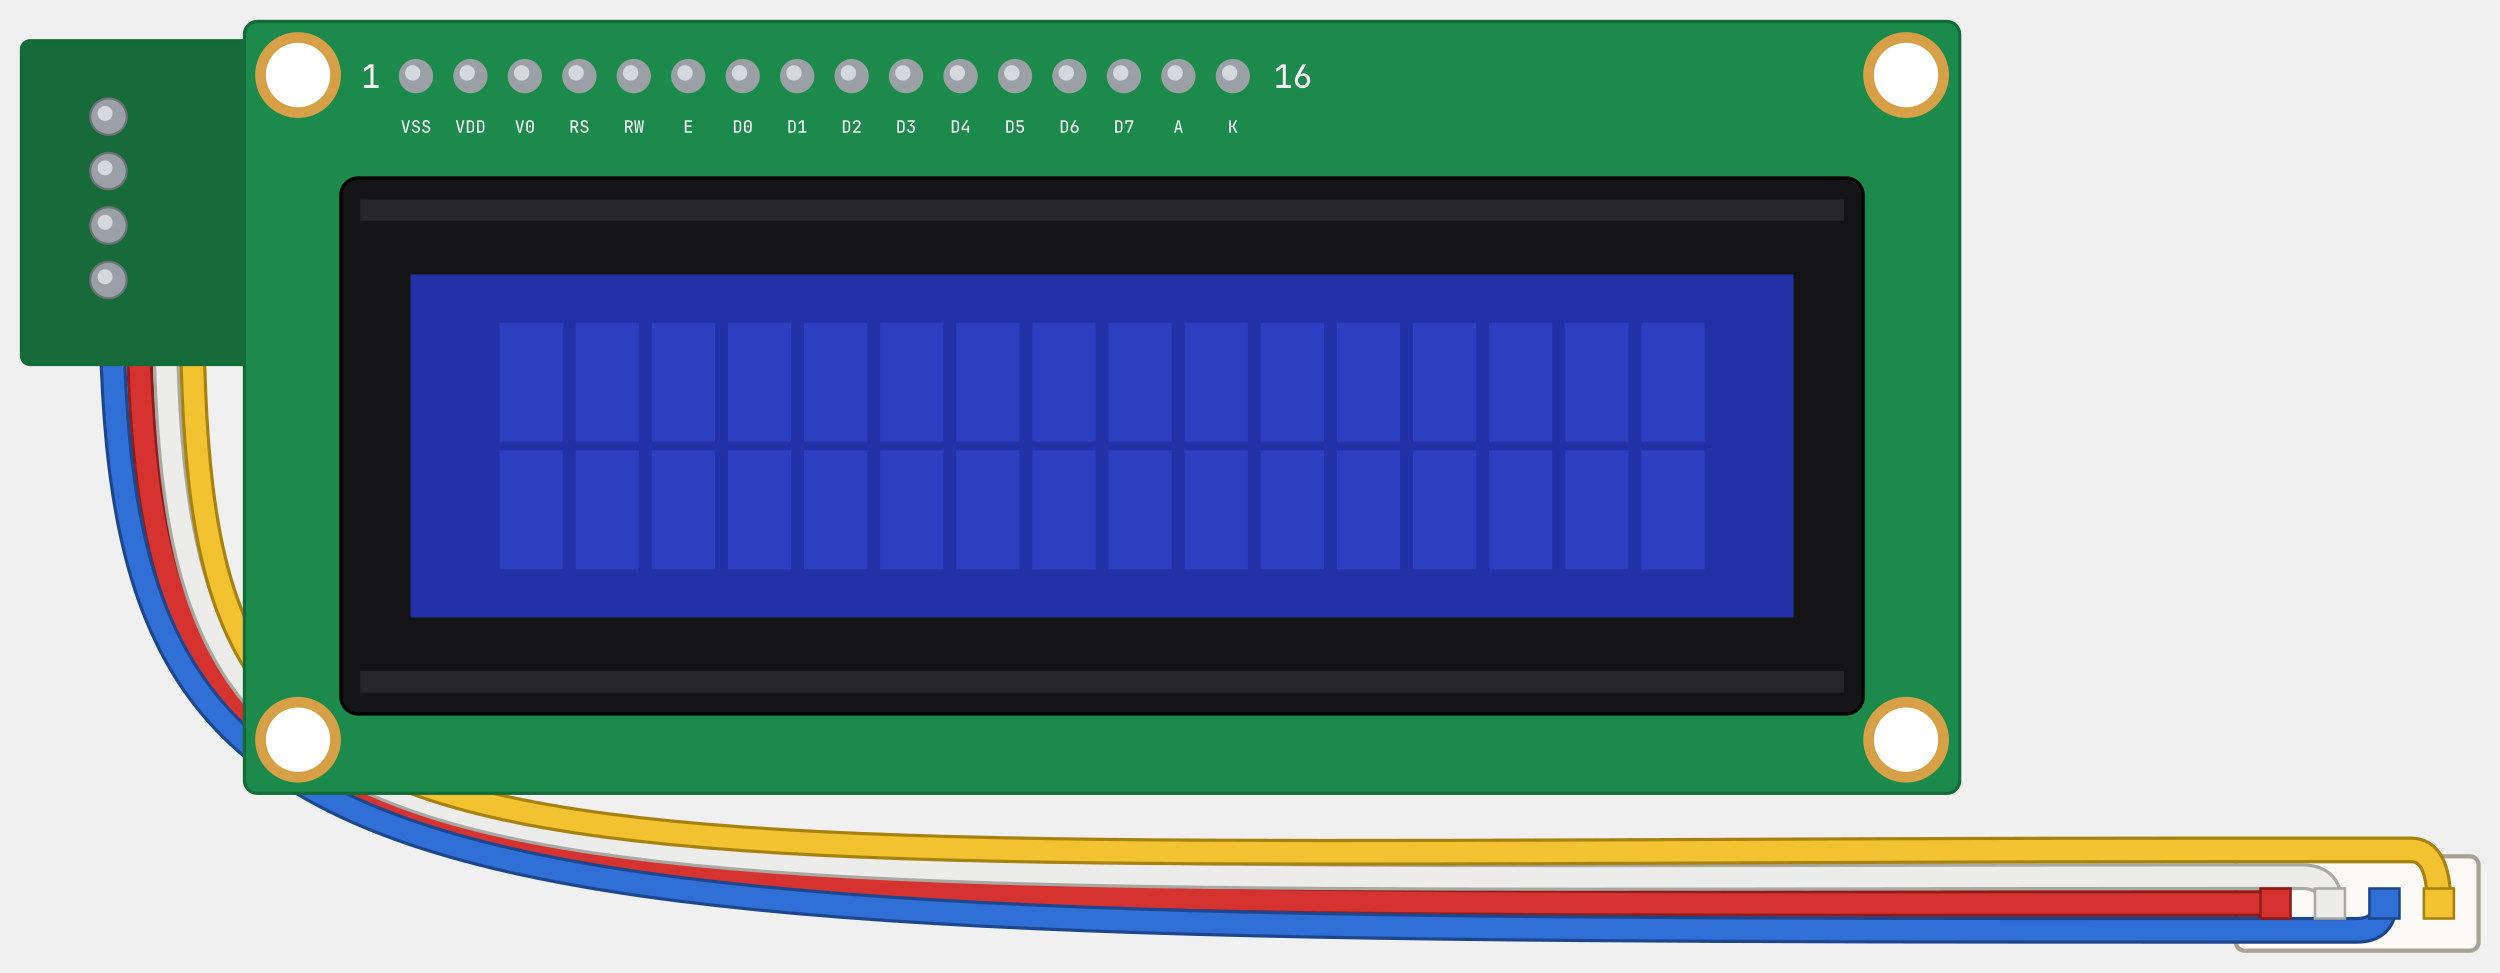
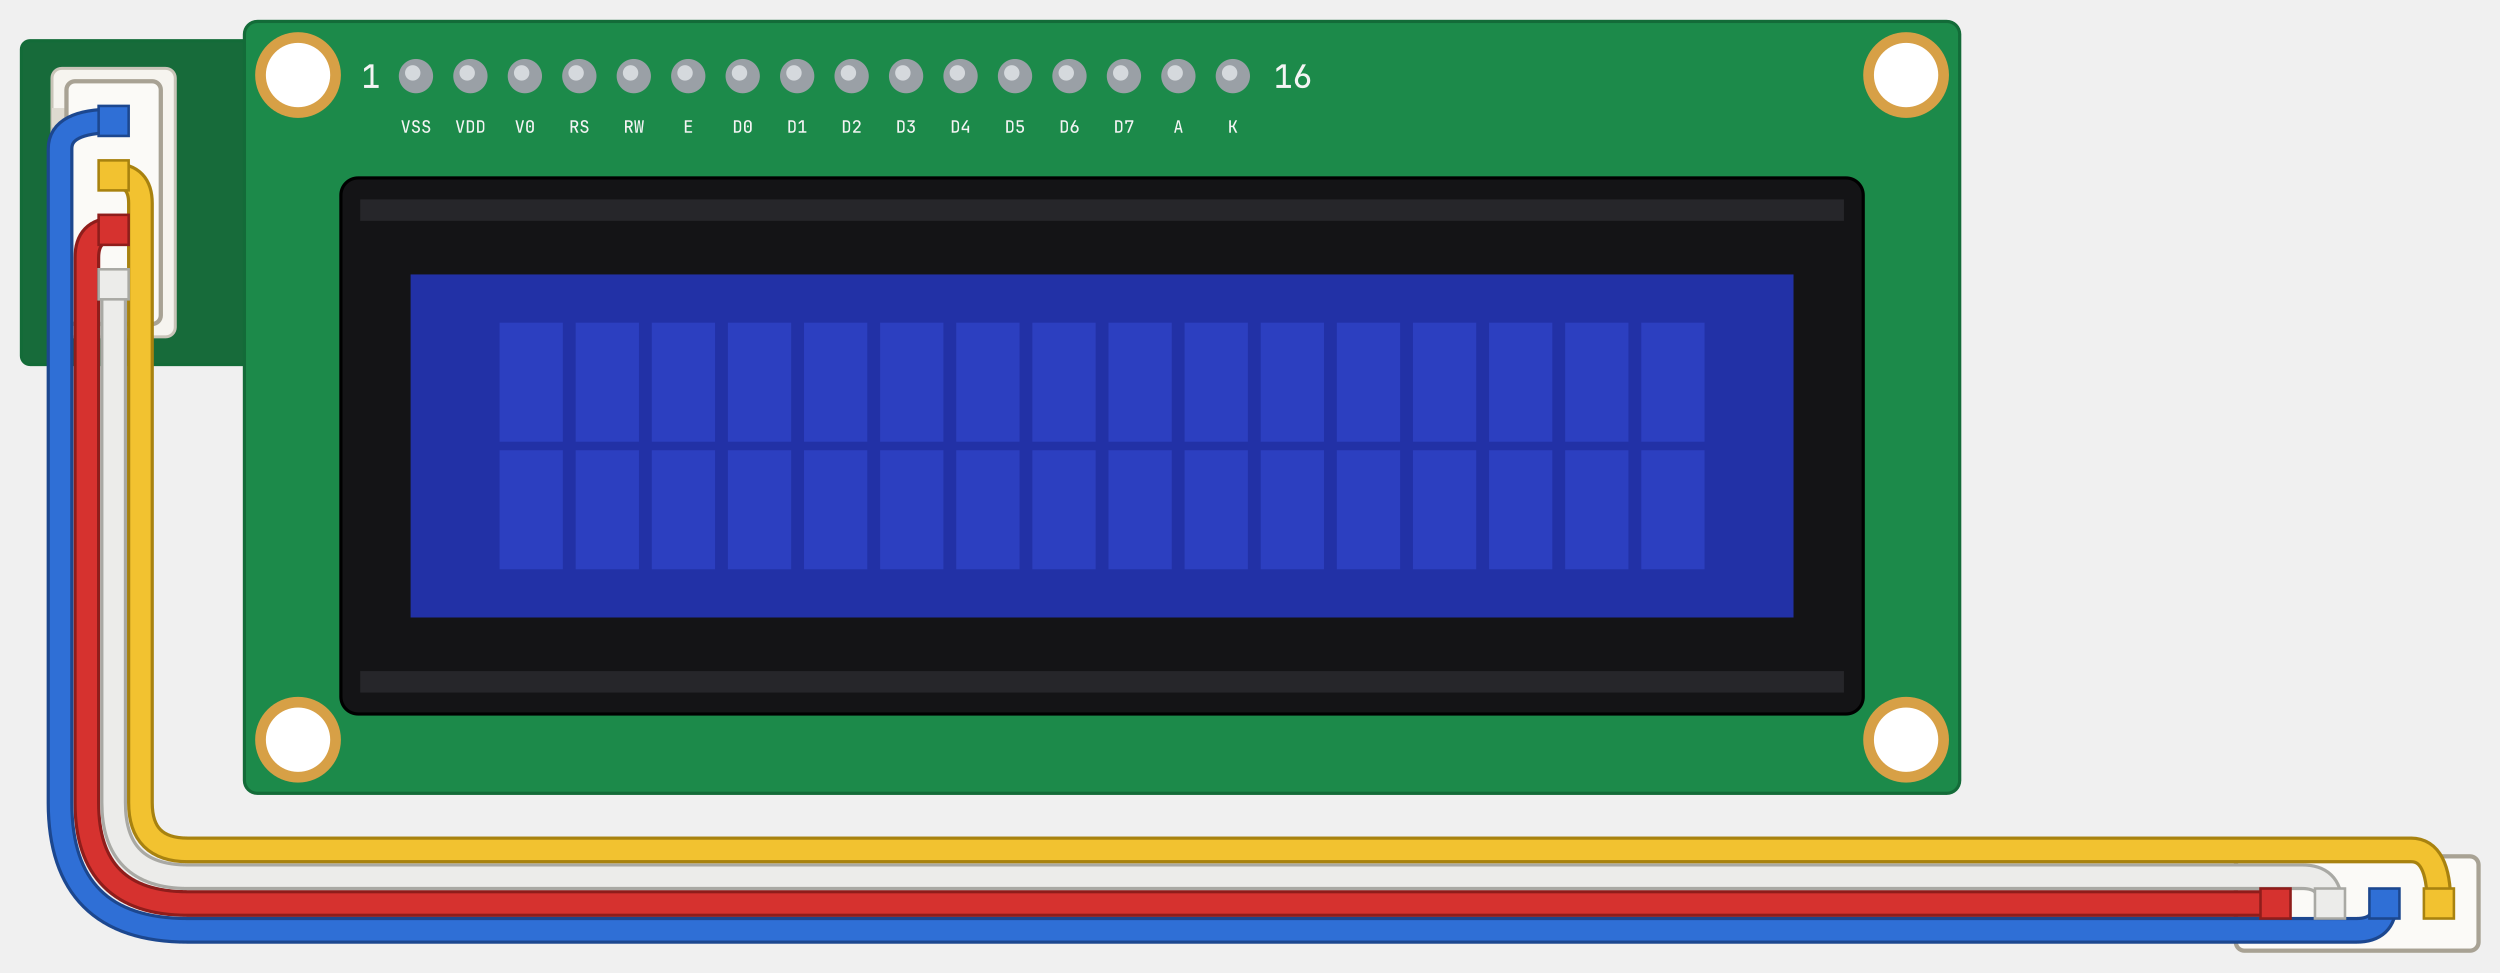
<svg xmlns="http://www.w3.org/2000/svg" version="1.1" width="116.6mm" height="45.34mm" viewBox="0 0 116.6 45.34">
  <g id="breadboard">
    <g transform="translate(104,-20)">
-       <rect x="0.28" y="59.94" width="11.32" height="4.4" fill="#fbfaf7" rx="0.4" stroke="#a8a294" stroke-width="0.2" />
-       <path d="M2.13 62.14L-0.92 62.14C-88.92 62.14 -97.55 63 -97.55 33" fill="none" stroke="#8f1d1b" stroke-width="1.25" stroke-linecap="round" stroke-linejoin="round" />
-       <path d="M2.13 62.14L-0.92 62.14C-88.92 62.14 -97.55 63 -97.55 33" fill="none" stroke="#d6322f" stroke-width="0.95" stroke-linecap="round" stroke-linejoin="round" />
-       <path d="M4.67 62.14Q4.67 60.89 3.37 60.89L-0.92 60.89C-88.92 60.89 -96.3 63 -96.3 33" fill="none" stroke="#a9a9a4" stroke-width="1.25" stroke-linecap="round" stroke-linejoin="round" />
-       <path d="M4.67 62.14Q4.67 60.89 3.37 60.89L-0.92 60.89C-88.92 60.89 -96.3 63 -96.3 33" fill="none" stroke="#ececea" stroke-width="0.95" stroke-linecap="round" stroke-linejoin="round" />
-       <path d="M7.21 62.14Q7.21 63.39 5.91 63.39L-0.92 63.39C-88.92 63.39 -98.8 63 -98.8 33" fill="none" stroke="#1c478f" stroke-width="1.25" stroke-linecap="round" stroke-linejoin="round" />
-       <path d="M7.21 62.14Q7.21 63.39 5.91 63.39L-0.92 63.39C-88.92 63.39 -98.8 63 -98.8 33" fill="none" stroke="#2f6fd6" stroke-width="0.95" stroke-linecap="round" stroke-linejoin="round" />
-       <path d="M9.75 62.14Q9.75 59.64 8.45 59.64L-0.92 59.64C-88.92 59.64 -95.05 63 -95.05 33" fill="none" stroke="#a8820f" stroke-width="1.25" stroke-linecap="round" stroke-linejoin="round" />
-       <path d="M9.75 62.14Q9.75 59.64 8.45 59.64L-0.92 59.64C-88.92 59.64 -95.05 63 -95.05 33" fill="none" stroke="#f2c230" stroke-width="0.95" stroke-linecap="round" stroke-linejoin="round" />
      <g transform="translate(-104,20)">
        <rect x="1" y="1.9" width="10.9" height="15.1" fill="#176b3a" rx="0.4" stroke="#136b38" stroke-width="0.15" />
-         <circle cx="5.06" cy="5.44" r="0.85" fill="#9aa0a6" stroke="#6c7278" stroke-width="0.1" />
-         <circle cx="4.9" cy="5.29" r="0.35" fill="#d5d9dd" />
-         <circle cx="5.06" cy="7.98" r="0.85" fill="#9aa0a6" stroke="#6c7278" stroke-width="0.1" />
-         <circle cx="4.9" cy="7.83" r="0.35" fill="#d5d9dd" />
-         <circle cx="5.06" cy="10.52" r="0.85" fill="#9aa0a6" stroke="#6c7278" stroke-width="0.1" />
-         <circle cx="4.9" cy="10.37" r="0.35" fill="#d5d9dd" />
-         <circle cx="5.06" cy="13.06" r="0.85" fill="#9aa0a6" stroke="#6c7278" stroke-width="0.1" />
-         <circle cx="4.9" cy="12.91" r="0.35" fill="#d5d9dd" />
+         <rect x="2.425" y="3.19" width="5.75" height="12.52" fill="#f6f4ef" rx="0.45" stroke="#c9c4b8" stroke-width="0.14" />
+         <rect x="3.825" y="4.04" width="3.45" height="10.82" fill="#dedad0" rx="0.25" />
+         <rect x="2.425" y="5.04" width="1.1" height="0.9" fill="#dedad0" />
+         <rect x="2.425" y="12.96" width="1.1" height="0.9" fill="#dedad0" />
+         <rect x="5.18" y="5.27" width="0.74" height="0.74" fill="#9aa0a6" stroke="#6c7278" stroke-width="0.1" />
+         <rect x="5.18" y="7.81" width="0.74" height="0.74" fill="#9aa0a6" stroke="#6c7278" stroke-width="0.1" />
+         <rect x="5.18" y="10.35" width="0.74" height="0.74" fill="#9aa0a6" stroke="#6c7278" stroke-width="0.1" />
+         <rect x="5.18" y="12.89" width="0.74" height="0.74" fill="#9aa0a6" stroke="#6c7278" stroke-width="0.1" />
        <rect x="11.4" y="1" width="80" height="36" fill="#1c8a4a" rx="0.6" stroke="#136b38" stroke-width="0.15" />
        <circle cx="13.9" cy="3.5" r="2" fill="#d7a046" />
        <circle cx="13.9" cy="3.5" r="1.5" fill="#ffffff" />
        <circle cx="13.9" cy="34.5" r="2" fill="#d7a046" />
        <circle cx="13.9" cy="34.5" r="1.5" fill="#ffffff" />
        <circle cx="88.9" cy="3.5" r="2" fill="#d7a046" />
        <circle cx="88.9" cy="3.5" r="1.5" fill="#ffffff" />
        <circle cx="88.9" cy="34.5" r="2" fill="#d7a046" />
        <circle cx="88.9" cy="34.5" r="1.5" fill="#ffffff" />
        <circle cx="19.4" cy="3.55" r="0.8" fill="#9aa0a6" />
        <circle cx="19.25" cy="3.4" r="0.36" fill="#d5d9dd" />
        <path d="M18.87 6.19 18.72 5.61H18.8L18.9 6Q18.9 6.04 18.91 6.07Q18.92 6.11 18.92 6.13Q18.92 6.11 18.93 6.07Q18.94 6.04 18.95 6L19.04 5.61H19.12L18.97 6.19ZM19.4 6.2Q19.32 6.2 19.27 6.15Q19.21 6.11 19.21 6.03H19.29Q19.29 6.08 19.32 6.1Q19.35 6.13 19.4 6.13Q19.45 6.13 19.48 6.1Q19.51 6.08 19.51 6.03Q19.51 6 19.49 5.97Q19.47 5.95 19.44 5.94L19.35 5.92Q19.29 5.9 19.26 5.86Q19.23 5.82 19.23 5.76Q19.23 5.71 19.25 5.67Q19.27 5.64 19.31 5.62Q19.35 5.6 19.4 5.6Q19.45 5.6 19.49 5.62Q19.53 5.64 19.55 5.67Q19.57 5.71 19.57 5.76H19.49Q19.49 5.72 19.47 5.69Q19.44 5.67 19.4 5.67Q19.36 5.67 19.33 5.69Q19.31 5.72 19.31 5.76Q19.31 5.79 19.32 5.81Q19.34 5.83 19.37 5.84L19.46 5.86Q19.52 5.88 19.55 5.92Q19.59 5.97 19.59 6.03Q19.59 6.08 19.56 6.12Q19.54 6.16 19.5 6.18Q19.46 6.2 19.4 6.2ZM19.88 6.2Q19.8 6.2 19.75 6.15Q19.69 6.11 19.69 6.03H19.77Q19.77 6.08 19.8 6.1Q19.83 6.13 19.88 6.13Q19.93 6.13 19.96 6.1Q19.99 6.08 19.99 6.03Q19.99 6 19.97 5.97Q19.95 5.95 19.92 5.94L19.83 5.92Q19.77 5.9 19.74 5.86Q19.71 5.82 19.71 5.76Q19.71 5.71 19.73 5.67Q19.75 5.64 19.79 5.62Q19.83 5.6 19.88 5.6Q19.93 5.6 19.97 5.62Q20.01 5.64 20.03 5.67Q20.05 5.71 20.05 5.76H19.97Q19.97 5.72 19.95 5.69Q19.92 5.67 19.88 5.67Q19.84 5.67 19.81 5.69Q19.79 5.72 19.79 5.76Q19.79 5.79 19.8 5.81Q19.82 5.83 19.85 5.84L19.94 5.86Q20 5.88 20.03 5.92Q20.07 5.97 20.07 6.03Q20.07 6.08 20.04 6.12Q20.02 6.16 19.98 6.18Q19.94 6.2 19.88 6.2Z" fill="#f4f4f4" />
        <circle cx="21.94" cy="3.55" r="0.8" fill="#9aa0a6" />
        <circle cx="21.79" cy="3.4" r="0.36" fill="#d5d9dd" />
        <path d="M21.41 6.19 21.26 5.61H21.34L21.44 6Q21.44 6.04 21.45 6.07Q21.46 6.11 21.46 6.13Q21.46 6.11 21.47 6.07Q21.48 6.04 21.49 6L21.58 5.61H21.66L21.51 6.19ZM21.77 6.19V5.61H21.93Q21.98 5.61 22.03 5.63Q22.07 5.65 22.09 5.69Q22.11 5.73 22.11 5.78V6.01Q22.11 6.07 22.09 6.11Q22.07 6.15 22.03 6.17Q21.98 6.19 21.93 6.19ZM21.85 6.12H21.93Q21.98 6.12 22.01 6.09Q22.04 6.06 22.04 6.01V5.78Q22.04 5.74 22.01 5.71Q21.98 5.68 21.93 5.68H21.85ZM22.25 6.19V5.61H22.41Q22.46 5.61 22.51 5.63Q22.55 5.65 22.57 5.69Q22.59 5.73 22.59 5.78V6.01Q22.59 6.07 22.57 6.11Q22.55 6.15 22.51 6.17Q22.46 6.19 22.41 6.19ZM22.33 6.12H22.41Q22.46 6.12 22.49 6.09Q22.52 6.06 22.52 6.01V5.78Q22.52 5.74 22.49 5.71Q22.46 5.68 22.41 5.68H22.33Z" fill="#f4f4f4" />
        <circle cx="24.48" cy="3.55" r="0.8" fill="#9aa0a6" />
        <circle cx="24.33" cy="3.4" r="0.36" fill="#d5d9dd" />
        <path d="M24.19 6.19 24.04 5.61H24.12L24.22 6Q24.22 6.04 24.23 6.07Q24.24 6.11 24.24 6.13Q24.24 6.11 24.25 6.07Q24.26 6.04 24.27 6L24.36 5.61H24.44L24.29 6.19ZM24.72 6.2Q24.64 6.2 24.59 6.15Q24.54 6.11 24.54 6.03V5.77Q24.54 5.69 24.59 5.65Q24.64 5.6 24.72 5.6Q24.8 5.6 24.85 5.65Q24.9 5.69 24.9 5.77V6.03Q24.9 6.08 24.88 6.12Q24.85 6.16 24.81 6.18Q24.77 6.2 24.72 6.2ZM24.72 6.13Q24.77 6.13 24.79 6.1Q24.82 6.07 24.82 6.03V5.77Q24.82 5.73 24.79 5.7Q24.77 5.67 24.72 5.67Q24.67 5.67 24.65 5.7Q24.62 5.73 24.62 5.77V6.03Q24.62 6.07 24.65 6.1Q24.67 6.13 24.72 6.13ZM24.72 5.94Q24.7 5.94 24.68 5.93Q24.67 5.92 24.67 5.9Q24.67 5.88 24.68 5.86Q24.7 5.85 24.72 5.85Q24.74 5.85 24.76 5.86Q24.77 5.88 24.77 5.9Q24.77 5.92 24.76 5.93Q24.74 5.94 24.72 5.94Z" fill="#f4f4f4" />
        <circle cx="27.02" cy="3.55" r="0.8" fill="#9aa0a6" />
        <circle cx="26.87" cy="3.4" r="0.36" fill="#d5d9dd" />
        <path d="M26.61 6.19V5.61H26.79Q26.85 5.61 26.89 5.63Q26.93 5.65 26.95 5.69Q26.97 5.73 26.97 5.78Q26.97 5.84 26.94 5.88Q26.91 5.92 26.86 5.94L26.98 6.19H26.89L26.78 5.95H26.69V6.19ZM26.69 5.88H26.79Q26.84 5.88 26.86 5.85Q26.89 5.82 26.89 5.78Q26.89 5.73 26.86 5.71Q26.84 5.68 26.79 5.68H26.69ZM27.26 6.2Q27.18 6.2 27.13 6.15Q27.07 6.11 27.07 6.03H27.15Q27.15 6.08 27.18 6.1Q27.21 6.13 27.26 6.13Q27.31 6.13 27.34 6.1Q27.37 6.08 27.37 6.03Q27.37 6 27.35 5.97Q27.33 5.95 27.3 5.94L27.21 5.92Q27.15 5.9 27.12 5.86Q27.09 5.82 27.09 5.76Q27.09 5.71 27.11 5.67Q27.13 5.64 27.17 5.62Q27.21 5.6 27.26 5.6Q27.31 5.6 27.35 5.62Q27.39 5.64 27.41 5.67Q27.43 5.71 27.43 5.76H27.35Q27.35 5.72 27.33 5.69Q27.3 5.67 27.26 5.67Q27.22 5.67 27.19 5.69Q27.17 5.72 27.17 5.76Q27.17 5.79 27.18 5.81Q27.2 5.83 27.23 5.84L27.32 5.86Q27.38 5.88 27.41 5.92Q27.45 5.97 27.45 6.03Q27.45 6.08 27.42 6.12Q27.4 6.16 27.36 6.18Q27.32 6.2 27.26 6.2Z" fill="#f4f4f4" />
        <circle cx="29.56" cy="3.55" r="0.8" fill="#9aa0a6" />
        <circle cx="29.41" cy="3.4" r="0.36" fill="#d5d9dd" />
        <path d="M29.15 6.19V5.61H29.33Q29.39 5.61 29.43 5.63Q29.47 5.65 29.49 5.69Q29.51 5.73 29.51 5.78Q29.51 5.84 29.48 5.88Q29.45 5.92 29.4 5.94L29.52 6.19H29.43L29.32 5.95H29.23V6.19ZM29.23 5.88H29.33Q29.38 5.88 29.4 5.85Q29.43 5.82 29.43 5.78Q29.43 5.73 29.4 5.71Q29.38 5.68 29.33 5.68H29.23ZM29.64 6.19 29.58 5.61H29.65L29.69 6.03Q29.69 6.06 29.69 6.09Q29.7 6.12 29.7 6.14Q29.7 6.12 29.7 6.09Q29.7 6.06 29.71 6.03L29.76 5.61H29.84L29.89 6.03Q29.9 6.06 29.9 6.09Q29.9 6.12 29.9 6.14Q29.91 6.12 29.91 6.09Q29.91 6.06 29.91 6.03L29.96 5.61H30.03L29.96 6.19H29.86L29.81 5.76Q29.81 5.73 29.8 5.71Q29.8 5.68 29.8 5.66Q29.8 5.68 29.8 5.71Q29.8 5.73 29.79 5.76L29.74 6.19Z" fill="#f4f4f4" />
        <circle cx="32.1" cy="3.55" r="0.8" fill="#9aa0a6" />
        <circle cx="31.95" cy="3.4" r="0.36" fill="#d5d9dd" />
        <path d="M31.94 6.19V5.61H32.28V5.68H32.02V5.85H32.25V5.92H32.02V6.12H32.28V6.19Z" fill="#f4f4f4" />
        <circle cx="34.64" cy="3.55" r="0.8" fill="#9aa0a6" />
        <circle cx="34.49" cy="3.4" r="0.36" fill="#d5d9dd" />
        <path d="M34.23 6.19V5.61H34.39Q34.44 5.61 34.49 5.63Q34.53 5.65 34.55 5.69Q34.57 5.73 34.57 5.78V6.01Q34.57 6.07 34.55 6.11Q34.53 6.15 34.49 6.17Q34.44 6.19 34.39 6.19ZM34.31 6.12H34.39Q34.44 6.12 34.47 6.09Q34.5 6.06 34.5 6.01V5.78Q34.5 5.74 34.47 5.71Q34.44 5.68 34.39 5.68H34.31ZM34.88 6.2Q34.8 6.2 34.75 6.15Q34.7 6.11 34.7 6.03V5.77Q34.7 5.69 34.75 5.65Q34.8 5.6 34.88 5.6Q34.96 5.6 35.01 5.65Q35.06 5.69 35.06 5.77V6.03Q35.06 6.08 35.04 6.12Q35.01 6.16 34.97 6.18Q34.93 6.2 34.88 6.2ZM34.88 6.13Q34.93 6.13 34.95 6.1Q34.98 6.07 34.98 6.03V5.77Q34.98 5.73 34.95 5.7Q34.93 5.67 34.88 5.67Q34.83 5.67 34.81 5.7Q34.78 5.73 34.78 5.77V6.03Q34.78 6.07 34.81 6.1Q34.83 6.13 34.88 6.13ZM34.88 5.94Q34.86 5.94 34.84 5.93Q34.83 5.92 34.83 5.9Q34.83 5.88 34.84 5.86Q34.86 5.85 34.88 5.85Q34.9 5.85 34.92 5.86Q34.93 5.88 34.93 5.9Q34.93 5.92 34.92 5.93Q34.9 5.94 34.88 5.94Z" fill="#f4f4f4" />
        <circle cx="37.18" cy="3.55" r="0.8" fill="#9aa0a6" />
        <circle cx="37.03" cy="3.4" r="0.36" fill="#d5d9dd" />
        <path d="M36.77 6.19V5.61H36.93Q36.98 5.61 37.03 5.63Q37.07 5.65 37.09 5.69Q37.11 5.73 37.11 5.78V6.01Q37.11 6.07 37.09 6.11Q37.07 6.15 37.03 6.17Q36.98 6.19 36.93 6.19ZM36.85 6.12H36.93Q36.98 6.12 37.01 6.09Q37.04 6.06 37.04 6.01V5.78Q37.04 5.74 37.01 5.71Q36.98 5.68 36.93 5.68H36.85ZM37.25 6.19V6.12H37.41V5.68L37.25 5.8V5.71L37.38 5.61H37.49V6.12H37.61V6.19Z" fill="#f4f4f4" />
        <circle cx="39.72" cy="3.55" r="0.8" fill="#9aa0a6" />
        <circle cx="39.57" cy="3.4" r="0.36" fill="#d5d9dd" />
        <path d="M39.31 6.19V5.61H39.47Q39.52 5.61 39.57 5.63Q39.61 5.65 39.63 5.69Q39.65 5.73 39.65 5.78V6.01Q39.65 6.07 39.63 6.11Q39.61 6.15 39.57 6.17Q39.52 6.19 39.47 6.19ZM39.39 6.12H39.47Q39.52 6.12 39.55 6.09Q39.58 6.06 39.58 6.01V5.78Q39.58 5.74 39.55 5.71Q39.52 5.68 39.47 5.68H39.39ZM39.79 6.19V6.12L39.98 5.91Q40.02 5.87 40.04 5.84Q40.06 5.8 40.06 5.77Q40.06 5.73 40.03 5.7Q40 5.67 39.96 5.67Q39.91 5.67 39.88 5.7Q39.86 5.73 39.86 5.77H39.78Q39.78 5.69 39.83 5.65Q39.88 5.6 39.96 5.6Q40.04 5.6 40.09 5.65Q40.14 5.69 40.14 5.77Q40.14 5.81 40.11 5.86Q40.09 5.9 40.04 5.96L39.88 6.12H40.14V6.19Z" fill="#f4f4f4" />
        <circle cx="42.26" cy="3.55" r="0.8" fill="#9aa0a6" />
        <circle cx="42.11" cy="3.4" r="0.36" fill="#d5d9dd" />
        <path d="M41.85 6.19V5.61H42.01Q42.06 5.61 42.11 5.63Q42.15 5.65 42.17 5.69Q42.19 5.73 42.19 5.78V6.01Q42.19 6.07 42.17 6.11Q42.15 6.15 42.11 6.17Q42.06 6.19 42.01 6.19ZM41.93 6.12H42.01Q42.06 6.12 42.09 6.09Q42.12 6.06 42.12 6.01V5.78Q42.12 5.74 42.09 5.71Q42.06 5.68 42.01 5.68H41.93ZM42.49 6.2Q42.41 6.2 42.36 6.15Q42.31 6.11 42.31 6.03H42.39Q42.39 6.08 42.42 6.1Q42.45 6.13 42.49 6.13Q42.54 6.13 42.57 6.1Q42.59 6.08 42.59 6.03V5.99Q42.59 5.95 42.57 5.92Q42.54 5.89 42.49 5.89H42.43V5.83L42.57 5.68H42.33V5.61H42.66V5.68L42.52 5.82Q42.59 5.83 42.63 5.87Q42.67 5.92 42.67 5.99V6.03Q42.67 6.11 42.62 6.15Q42.58 6.2 42.49 6.2Z" fill="#f4f4f4" />
        <circle cx="44.8" cy="3.55" r="0.8" fill="#9aa0a6" />
        <circle cx="44.65" cy="3.4" r="0.36" fill="#d5d9dd" />
        <path d="M44.39 6.19V5.61H44.55Q44.6 5.61 44.65 5.63Q44.69 5.65 44.71 5.69Q44.73 5.73 44.73 5.78V6.01Q44.73 6.07 44.71 6.11Q44.69 6.15 44.65 6.17Q44.6 6.19 44.55 6.19ZM44.47 6.12H44.55Q44.6 6.12 44.63 6.09Q44.66 6.06 44.66 6.01V5.78Q44.66 5.74 44.63 5.71Q44.6 5.68 44.55 5.68H44.47ZM45.12 6.19V6.07H44.85V5.95L45.07 5.61H45.16L44.93 5.96V6H45.12V5.86H45.2V6.19Z" fill="#f4f4f4" />
        <circle cx="47.34" cy="3.55" r="0.8" fill="#9aa0a6" />
        <circle cx="47.19" cy="3.4" r="0.36" fill="#d5d9dd" />
        <path d="M46.93 6.19V5.61H47.09Q47.14 5.61 47.19 5.63Q47.23 5.65 47.25 5.69Q47.27 5.73 47.27 5.78V6.01Q47.27 6.07 47.25 6.11Q47.23 6.15 47.19 6.17Q47.14 6.19 47.09 6.19ZM47.01 6.12H47.09Q47.14 6.12 47.17 6.09Q47.2 6.06 47.2 6.01V5.78Q47.2 5.74 47.17 5.71Q47.14 5.68 47.09 5.68H47.01ZM47.58 6.2Q47.49 6.2 47.45 6.15Q47.4 6.11 47.4 6.03H47.48Q47.48 6.08 47.5 6.1Q47.53 6.13 47.58 6.13Q47.62 6.13 47.65 6.1Q47.68 6.08 47.68 6.03V5.99Q47.68 5.95 47.65 5.92Q47.62 5.9 47.58 5.9H47.42V5.61H47.73V5.68H47.49L47.49 5.82H47.58Q47.66 5.82 47.71 5.87Q47.76 5.91 47.76 5.99V6.03Q47.76 6.11 47.71 6.15Q47.66 6.2 47.58 6.2Z" fill="#f4f4f4" />
        <circle cx="49.88" cy="3.55" r="0.8" fill="#9aa0a6" />
        <circle cx="49.73" cy="3.4" r="0.36" fill="#d5d9dd" />
        <path d="M49.47 6.19V5.61H49.63Q49.68 5.61 49.73 5.63Q49.77 5.65 49.79 5.69Q49.81 5.73 49.81 5.78V6.01Q49.81 6.07 49.79 6.11Q49.77 6.15 49.73 6.17Q49.68 6.19 49.63 6.19ZM49.55 6.12H49.63Q49.68 6.12 49.71 6.09Q49.74 6.06 49.74 6.01V5.78Q49.74 5.74 49.71 5.71Q49.68 5.68 49.63 5.68H49.55ZM50.12 6.2Q50.06 6.2 50.02 6.18Q49.98 6.15 49.95 6.11Q49.93 6.07 49.93 6.01Q49.93 5.97 49.94 5.93Q49.96 5.89 49.98 5.85L50.12 5.61H50.2L50.06 5.86L50.06 5.86Q50.07 5.85 50.09 5.84Q50.11 5.83 50.14 5.83Q50.19 5.83 50.23 5.85Q50.27 5.88 50.29 5.92Q50.31 5.96 50.31 6.01Q50.31 6.07 50.29 6.11Q50.26 6.15 50.22 6.18Q50.18 6.2 50.12 6.2ZM50.12 6.13Q50.17 6.13 50.2 6.1Q50.23 6.06 50.23 6.01Q50.23 5.96 50.2 5.93Q50.17 5.89 50.12 5.89Q50.07 5.89 50.04 5.93Q50.01 5.96 50.01 6.01Q50.01 6.06 50.04 6.1Q50.07 6.13 50.12 6.13Z" fill="#f4f4f4" />
        <circle cx="52.42" cy="3.55" r="0.8" fill="#9aa0a6" />
        <circle cx="52.27" cy="3.4" r="0.36" fill="#d5d9dd" />
        <path d="M52.01 6.19V5.61H52.17Q52.22 5.61 52.27 5.63Q52.31 5.65 52.33 5.69Q52.35 5.73 52.35 5.78V6.01Q52.35 6.07 52.33 6.11Q52.31 6.15 52.27 6.17Q52.22 6.19 52.17 6.19ZM52.09 6.12H52.17Q52.22 6.12 52.25 6.09Q52.28 6.06 52.28 6.01V5.78Q52.28 5.74 52.25 5.71Q52.22 5.68 52.17 5.68H52.09ZM52.57 6.19 52.78 5.68H52.56V5.77H52.48V5.61H52.86V5.68L52.65 6.19Z" fill="#f4f4f4" />
        <circle cx="54.96" cy="3.55" r="0.8" fill="#9aa0a6" />
        <circle cx="54.81" cy="3.4" r="0.36" fill="#d5d9dd" />
        <path d="M54.76 6.19 54.91 5.61H55.01L55.16 6.19H55.08L55.05 6.04H54.87L54.84 6.19ZM54.89 5.97H55.03L54.99 5.8Q54.98 5.75 54.97 5.72Q54.96 5.68 54.96 5.67Q54.96 5.68 54.95 5.72Q54.94 5.75 54.93 5.8Z" fill="#f4f4f4" />
        <circle cx="57.5" cy="3.55" r="0.8" fill="#9aa0a6" />
        <circle cx="57.35" cy="3.4" r="0.36" fill="#d5d9dd" />
        <path d="M57.33 6.19V5.61H57.41V5.86H57.49L57.62 5.61H57.7L57.56 5.89L57.71 6.19H57.62L57.49 5.93H57.41V6.19Z" fill="#f4f4f4" />
        <path d="M16.98 4.1V3.96H17.28V3.14L16.98 3.35V3.19L17.23 3H17.42V3.96H17.66V4.1Z" fill="#f4f4f4" />
        <path d="M59.53 4.1V3.96H59.83V3.14L59.53 3.35V3.19L59.78 3H59.97V3.96H60.21V4.1ZM60.75 4.11Q60.64 4.11 60.56 4.07Q60.48 4.02 60.44 3.94Q60.39 3.87 60.39 3.76Q60.39 3.69 60.42 3.61Q60.45 3.53 60.49 3.45L60.74 3H60.91L60.64 3.48L60.64 3.48Q60.66 3.45 60.7 3.44Q60.74 3.42 60.79 3.42Q60.88 3.42 60.96 3.46Q61.03 3.51 61.07 3.58Q61.11 3.66 61.11 3.76Q61.11 3.86 61.06 3.94Q61.02 4.02 60.94 4.07Q60.86 4.11 60.75 4.11ZM60.75 3.98Q60.84 3.98 60.9 3.92Q60.96 3.86 60.96 3.76Q60.96 3.66 60.9 3.6Q60.84 3.54 60.75 3.54Q60.66 3.54 60.6 3.6Q60.54 3.66 60.54 3.76Q60.54 3.86 60.6 3.92Q60.66 3.98 60.75 3.98Z" fill="#f4f4f4" />
        <rect x="15.9" y="8.3" width="71" height="25" fill="#141416" rx="0.8" stroke="#000000" stroke-width="0.15" />
        <rect x="16.8" y="9.3" width="69.2" height="1" fill="#26262a" />
        <rect x="16.8" y="31.3" width="69.2" height="1" fill="#26262a" />
        <rect x="19.15" y="12.8" width="64.5" height="16" fill="#2231a6" />
        <rect x="23.3" y="15.05" width="2.95" height="5.55" fill="#2c3fc0" />
        <rect x="26.85" y="15.05" width="2.95" height="5.55" fill="#2c3fc0" />
        <rect x="30.4" y="15.05" width="2.95" height="5.55" fill="#2c3fc0" />
        <rect x="33.95" y="15.05" width="2.95" height="5.55" fill="#2c3fc0" />
        <rect x="37.5" y="15.05" width="2.95" height="5.55" fill="#2c3fc0" />
        <rect x="41.05" y="15.05" width="2.95" height="5.55" fill="#2c3fc0" />
        <rect x="44.6" y="15.05" width="2.95" height="5.55" fill="#2c3fc0" />
        <rect x="48.15" y="15.05" width="2.95" height="5.55" fill="#2c3fc0" />
        <rect x="51.7" y="15.05" width="2.95" height="5.55" fill="#2c3fc0" />
        <rect x="55.25" y="15.05" width="2.95" height="5.55" fill="#2c3fc0" />
        <rect x="58.8" y="15.05" width="2.95" height="5.55" fill="#2c3fc0" />
        <rect x="62.35" y="15.05" width="2.95" height="5.55" fill="#2c3fc0" />
        <rect x="65.9" y="15.05" width="2.95" height="5.55" fill="#2c3fc0" />
        <rect x="69.45" y="15.05" width="2.95" height="5.55" fill="#2c3fc0" />
        <rect x="73" y="15.05" width="2.95" height="5.55" fill="#2c3fc0" />
        <rect x="76.55" y="15.05" width="2.95" height="5.55" fill="#2c3fc0" />
        <rect x="23.3" y="21" width="2.95" height="5.55" fill="#2c3fc0" />
        <rect x="26.85" y="21" width="2.95" height="5.55" fill="#2c3fc0" />
        <rect x="30.4" y="21" width="2.95" height="5.55" fill="#2c3fc0" />
        <rect x="33.95" y="21" width="2.95" height="5.55" fill="#2c3fc0" />
        <rect x="37.5" y="21" width="2.95" height="5.55" fill="#2c3fc0" />
        <rect x="41.05" y="21" width="2.95" height="5.55" fill="#2c3fc0" />
        <rect x="44.6" y="21" width="2.95" height="5.55" fill="#2c3fc0" />
        <rect x="48.15" y="21" width="2.95" height="5.55" fill="#2c3fc0" />
        <rect x="51.7" y="21" width="2.95" height="5.55" fill="#2c3fc0" />
        <rect x="55.25" y="21" width="2.95" height="5.55" fill="#2c3fc0" />
        <rect x="58.8" y="21" width="2.95" height="5.55" fill="#2c3fc0" />
        <rect x="62.35" y="21" width="2.95" height="5.55" fill="#2c3fc0" />
        <rect x="65.9" y="21" width="2.95" height="5.55" fill="#2c3fc0" />
        <rect x="69.45" y="21" width="2.95" height="5.55" fill="#2c3fc0" />
        <rect x="73" y="21" width="2.95" height="5.55" fill="#2c3fc0" />
        <rect x="76.55" y="21" width="2.95" height="5.55" fill="#2c3fc0" />
      </g>
-       <rect x="1.43" y="61.44" width="1.4" height="1.4" fill="#d6322f" stroke="#8f1d1b" stroke-width="0.12" id="connector0pin" />
-       <rect x="3.97" y="61.44" width="1.4" height="1.4" fill="#ececea" stroke="#a9a9a4" stroke-width="0.12" id="connector1pin" />
-       <rect x="6.51" y="61.44" width="1.4" height="1.4" fill="#2f6fd6" stroke="#1c478f" stroke-width="0.12" id="connector2pin" />
-       <rect x="9.05" y="61.44" width="1.4" height="1.4" fill="#f2c230" stroke="#a8820f" stroke-width="0.12" id="connector3pin" />
+       <rect x="0.28" y="59.94" width="11.32" height="4.4" fill="#fbfaf7" rx="0.4" stroke="#a8a294" stroke-width="0.2" />
+       <rect x="-100.9" y="23.79" width="4.4" height="11.32" fill="#fbfaf7" rx="0.4" stroke="#a8a294" stroke-width="0.2" />
+       <path d="M2.13 62.14L-0.92 62.14L-95.25 62.14Q-99.95 62.14 -99.95 57.44L-99.95 36.31L-99.95 32.02Q-99.95 30.72 -98.7 30.72" fill="none" stroke="#8f1d1b" stroke-width="1.25" stroke-linecap="round" stroke-linejoin="round" />
+       <path d="M2.13 62.14L-0.92 62.14L-95.25 62.14Q-99.95 62.14 -99.95 57.44L-99.95 36.31L-99.95 32.02Q-99.95 30.72 -98.7 30.72" fill="none" stroke="#d6322f" stroke-width="0.95" stroke-linecap="round" stroke-linejoin="round" />
+       <path d="M4.67 62.14Q4.67 60.89 3.37 60.89L-0.92 60.89L-95.25 60.89Q-98.7 60.89 -98.7 57.44L-98.7 36.31L-98.7 33.26" fill="none" stroke="#a9a9a4" stroke-width="1.25" stroke-linecap="round" stroke-linejoin="round" />
+       <path d="M4.67 62.14Q4.67 60.89 3.37 60.89L-0.92 60.89L-95.25 60.89Q-98.7 60.89 -98.7 57.44L-98.7 36.31L-98.7 33.26" fill="none" stroke="#ececea" stroke-width="0.95" stroke-linecap="round" stroke-linejoin="round" />
+       <path d="M7.21 62.14Q7.21 63.39 5.91 63.39L-0.92 63.39L-95.25 63.39Q-101.2 63.39 -101.2 57.44L-101.2 36.31L-101.2 26.94Q-101.2 25.64 -98.7 25.64" fill="none" stroke="#1c478f" stroke-width="1.25" stroke-linecap="round" stroke-linejoin="round" />
+       <path d="M7.21 62.14Q7.21 63.39 5.91 63.39L-0.92 63.39L-95.25 63.39Q-101.2 63.39 -101.2 57.44L-101.2 36.31L-101.2 26.94Q-101.2 25.64 -98.7 25.64" fill="none" stroke="#2f6fd6" stroke-width="0.95" stroke-linecap="round" stroke-linejoin="round" />
+       <path d="M9.75 62.14Q9.75 59.64 8.45 59.64L-0.92 59.64L-95.25 59.64Q-97.45 59.64 -97.45 57.44L-97.45 36.31L-97.45 29.48Q-97.45 28.18 -98.7 28.18" fill="none" stroke="#a8820f" stroke-width="1.25" stroke-linecap="round" stroke-linejoin="round" />
+       <path d="M9.75 62.14Q9.75 59.64 8.45 59.64L-0.92 59.64L-95.25 59.64Q-97.45 59.64 -97.45 57.44L-97.45 36.31L-97.45 29.48Q-97.45 28.18 -98.7 28.18" fill="none" stroke="#f2c230" stroke-width="0.95" stroke-linecap="round" stroke-linejoin="round" />
+       <rect x="-99.4" y="30.02" width="1.4" height="1.4" fill="#d6322f" stroke="#8f1d1b" stroke-width="0.12" />
+       <rect x="-99.4" y="32.56" width="1.4" height="1.4" fill="#ececea" stroke="#a9a9a4" stroke-width="0.12" />
+       <rect x="-99.4" y="24.94" width="1.4" height="1.4" fill="#2f6fd6" stroke="#1c478f" stroke-width="0.12" />
+       <rect x="-99.4" y="27.48" width="1.4" height="1.4" fill="#f2c230" stroke="#a8820f" stroke-width="0.12" />
+       <rect x="1.43" y="61.44" width="1.4" height="1.4" fill="#d6322f" stroke="#8f1d1b" stroke-width="0.12" />
+       <rect x="1.83" y="61.84" width="0.6" height="0.6" fill="#d6322f" id="connector0pin" />
+       <rect x="3.97" y="61.44" width="1.4" height="1.4" fill="#ececea" stroke="#a9a9a4" stroke-width="0.12" />
+       <rect x="4.37" y="61.84" width="0.6" height="0.6" fill="#ececea" id="connector1pin" />
+       <rect x="6.51" y="61.44" width="1.4" height="1.4" fill="#2f6fd6" stroke="#1c478f" stroke-width="0.12" />
+       <rect x="6.91" y="61.84" width="0.6" height="0.6" fill="#2f6fd6" id="connector2pin" />
+       <rect x="9.05" y="61.44" width="1.4" height="1.4" fill="#f2c230" stroke="#a8820f" stroke-width="0.12" />
+       <rect x="9.45" y="61.84" width="0.6" height="0.6" fill="#f2c230" id="connector3pin" />
    </g>
  </g>
</svg>
